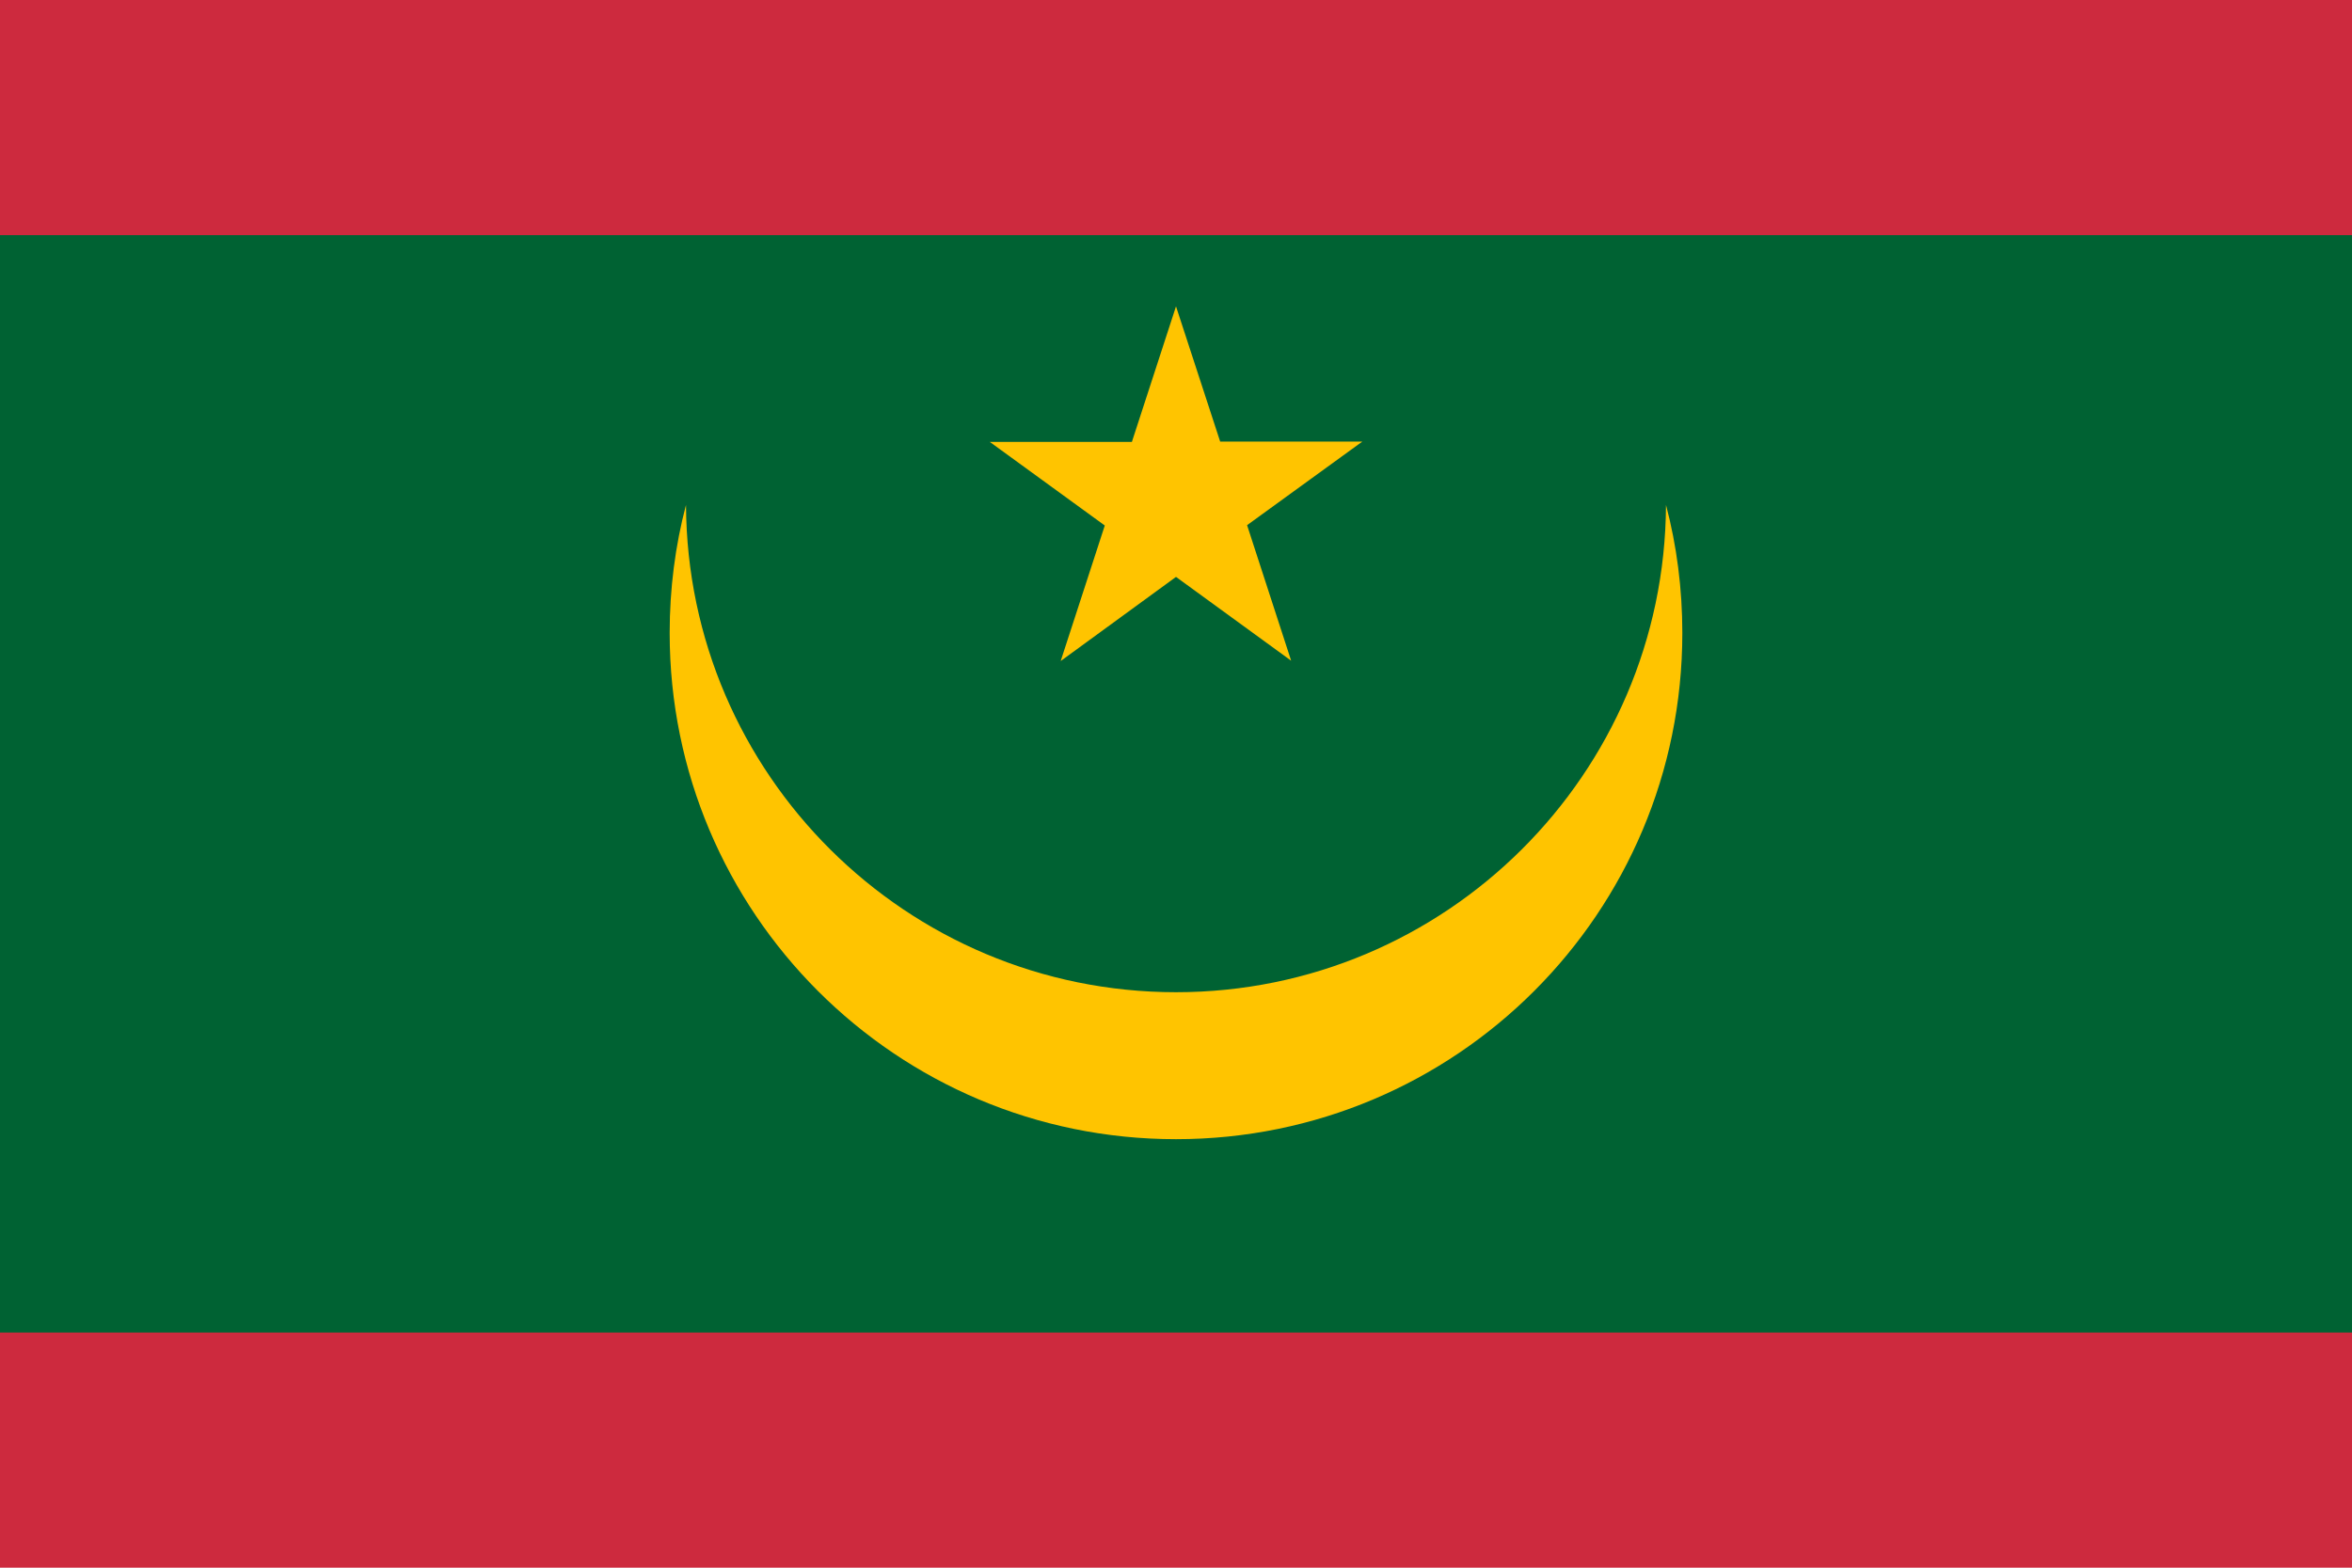
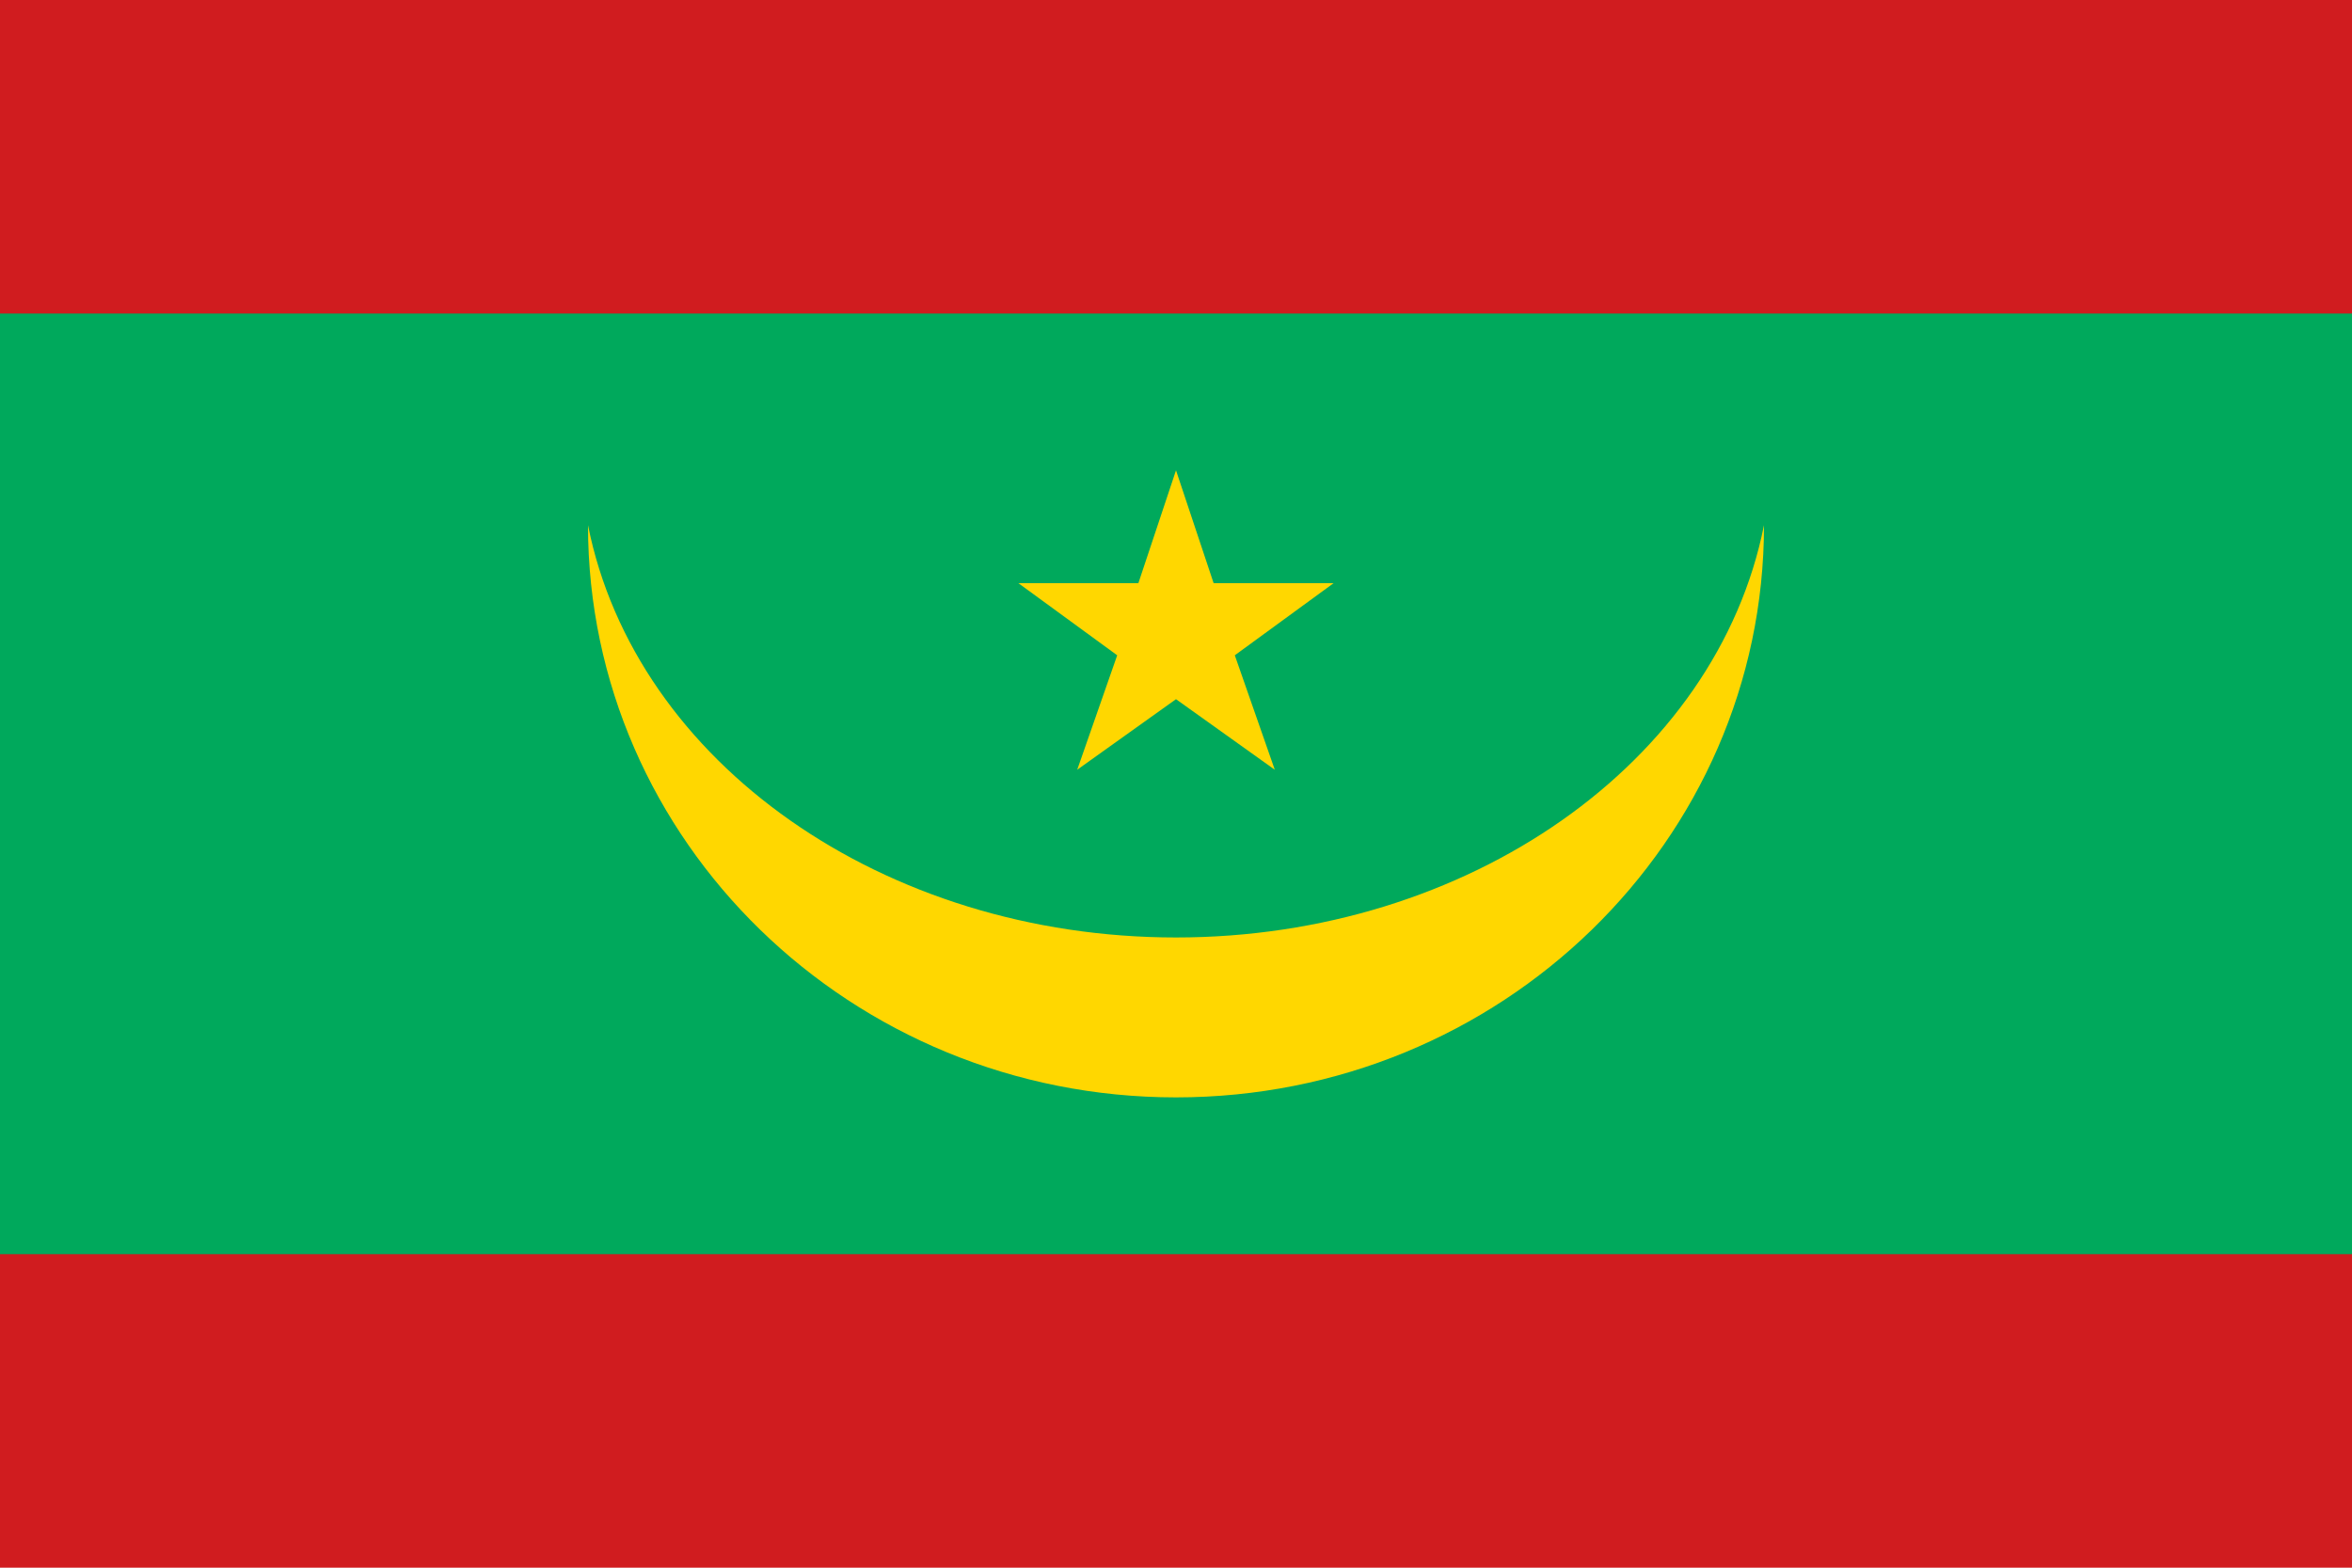
- <svg xmlns="http://www.w3.org/2000/svg" width="375" height="250" viewBox="0 0 900 600">
-   <path d="M0 0h900v600H0z" fill="#cd2a3e" />
-   <path d="M0 90h900v420H0z" fill="#006233" />
-   <path d="M637.5 193.25c-.5 103.13-84.38 186.5-187.5 186.5-103.13 0-187-83.38-187.5-186.5-4.13 15.63-6.25 32.13-6.25 49 0 107 86.63 193.75 193.75 193.75 107.13 0 193.75-86.63 193.75-193.75 0-16.88-2.13-33.38-6.25-49z" fill="#ffc400" />
-   <path d="M450 117.25l-16.88 51.88h-54.37l44 32L405.87 253 450 220.8l44.06 32.07L477.2 201l44.1-32H466.9z" fill="#ffc400" />
+ <svg xmlns="http://www.w3.org/2000/svg" width="375" height="250" viewBox="0 0 3000 2000">
+   <path fill="#d01c1f" d="M0 0h3000v2000H0z" />
+   <path fill="#00a95c" d="M0 400h3000v1200H0z" />
+   <path fill="gold" d="M1299 744h153l48-144 48 144h153l-126 92 51 146-126-90-126 90 51-146zm-549-74a760.093 628 0 0 0 1500 0 750 730 0 0 1-1500 0z" />
</svg>
